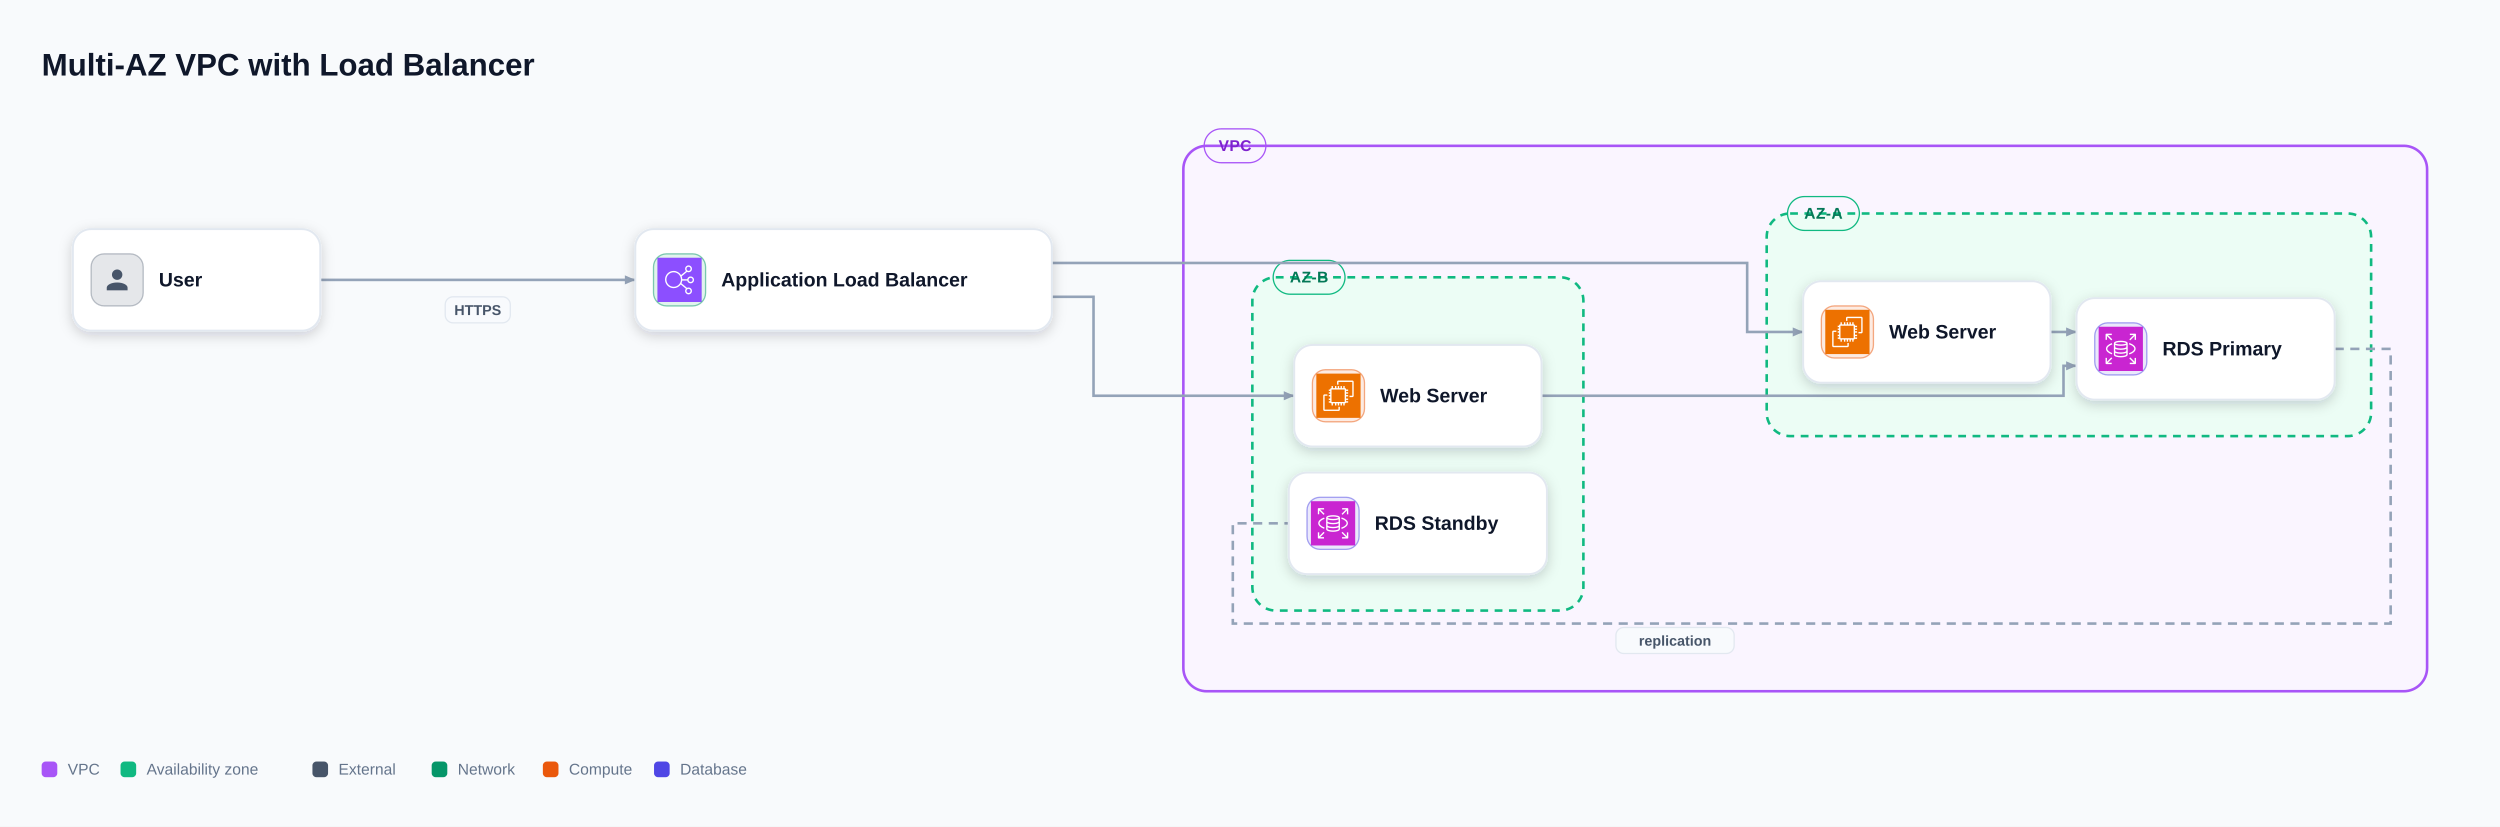
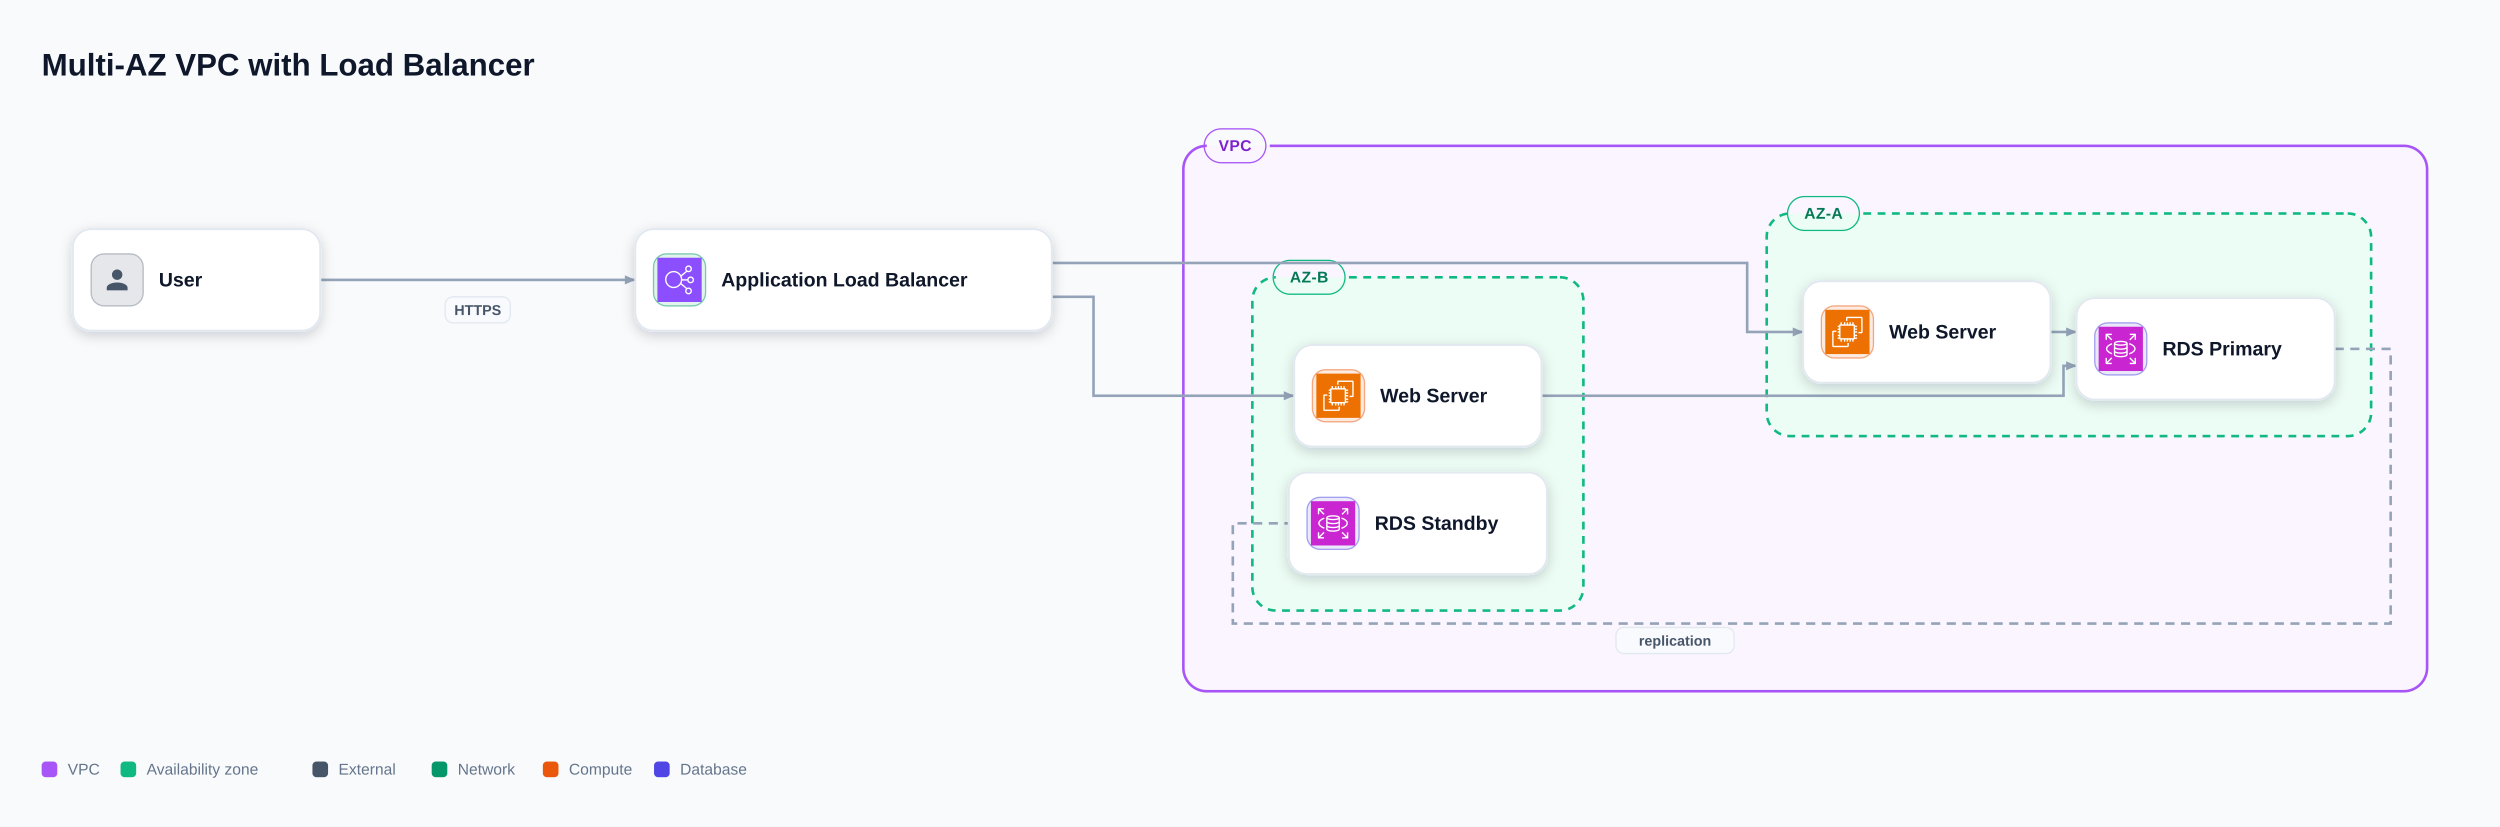
<svg xmlns="http://www.w3.org/2000/svg" width="1920.4" height="635" viewBox="0 0 1920.4 635">
  <defs>
    <filter id="card-shadow" x="-40%" y="-40%" width="180%" height="180%">
      <feDropShadow dx="0" dy="3" stdDeviation="5" flood-color="rgba(15, 23, 42, 0.18)" />
    </filter>
  </defs>
  <rect x="0" y="0" width="1920.4" height="635" fill="#f8fafc" />
  <text x="32" y="58" font-family="&quot;Segoe UI&quot;, &quot;Helvetica Neue&quot;, Arial, sans-serif" font-size="24" font-weight="700" fill="#0f172a">Multi-AZ VPC with Load Balancer</text>
  <g transform="translate(32, 88)">
    <g>
-       <rect x="877" y="24" width="955.4" height="419" rx="18" fill="#faf5ff" stroke="#a855f7" stroke-width="2" />
+       <rect x="877" y="24" width="955.4" height="419" rx="18" fill="#faf5ff" />
+       <path d="M943.4,24 L1814.4,24 M1814.4,24 A18,18 0 0 1 1832.4,42 L1832.4,425 A18,18 0 0 1 1814.4,443 L895,443 A18,18 0 0 1 877,425 L877,42 A18,18 0 0 1 895,24" fill="none" stroke="#a855f7" stroke-width="2" />
      <rect x="893" y="11" width="47.4" height="26" rx="13" fill="none" stroke="#a855f7" stroke-width="1" />
      <text x="916.7" y="28" font-family="&quot;Segoe UI&quot;, &quot;Helvetica Neue&quot;, Arial, sans-serif" font-size="12" font-weight="700" letter-spacing="0.3" text-anchor="middle" fill="#7e22ce">VPC</text>
    </g>
    <g>
-       <rect x="1325.1" y="76" width="464.3" height="171" rx="18" fill="#ecfdf5" stroke="#10b981" stroke-width="2" stroke-dasharray="6 5" />
+       <rect x="1325.1" y="76" width="464.3" height="171" rx="18" fill="#ecfdf5" />
+       <path d="M1399.3,76 L1771.4,76 M1771.4,76 A18,18 0 0 1 1789.4,94 L1789.4,229 A18,18 0 0 1 1771.4,247 L1343.1,247 A18,18 0 0 1 1325.1,229 L1325.1,94 A18,18 0 0 1 1343.1,76" fill="none" stroke="#10b981" stroke-width="2" stroke-dasharray="6 5" />
      <rect x="1341.1" y="63" width="55.2" height="26" rx="13" fill="none" stroke="#10b981" stroke-width="1" />
      <text x="1368.7" y="80" font-family="&quot;Segoe UI&quot;, &quot;Helvetica Neue&quot;, Arial, sans-serif" font-size="12" font-weight="700" letter-spacing="0.3" text-anchor="middle" fill="#047857">AZ-A</text>
    </g>
    <g>
-       <rect x="930" y="125" width="254.3" height="256" rx="18" fill="#ecfdf5" stroke="#10b981" stroke-width="2" stroke-dasharray="6 5" />
+       <rect x="930" y="125" width="254.3" height="256" rx="18" fill="#ecfdf5" />
+       <path d="M1004.2,125 L1166.3,125 M1166.3,125 A18,18 0 0 1 1184.3,143 L1184.3,363 A18,18 0 0 1 1166.3,381 L948,381 A18,18 0 0 1 930,363 L930,143 A18,18 0 0 1 948,125" fill="none" stroke="#10b981" stroke-width="2" stroke-dasharray="6 5" />
      <rect x="946" y="112" width="55.2" height="26" rx="13" fill="none" stroke="#10b981" stroke-width="1" />
      <text x="973.6" y="129" font-family="&quot;Segoe UI&quot;, &quot;Helvetica Neue&quot;, Arial, sans-serif" font-size="12" font-weight="700" letter-spacing="0.3" text-anchor="middle" fill="#047857">AZ-B</text>
    </g>
    <path d="M214,127 L456,127" fill="none" stroke="#94a3b8" stroke-width="2" />
    <path d="M-8,-3.5 L0,0 L-8,3.5 Z" fill="#94a3b8" transform="translate(456 127) rotate(0)" />
    <g>
      <rect x="310" y="140" width="50" height="20" rx="6" fill="rgba(248, 250, 252, 0.85)" stroke="#e2e8f0" stroke-width="1" />
      <text x="335" y="154" font-family="&quot;Segoe UI&quot;, &quot;Helvetica Neue&quot;, Arial, sans-serif" font-size="11" font-weight="600" text-anchor="middle" fill="#475569">HTTPS</text>
    </g>
    <path d="M776,114 L1310.1,114 L1310.1,167 L1353.1,167" fill="none" stroke="#94a3b8" stroke-width="2" />
    <path d="M-8,-3.5 L0,0 L-8,3.5 Z" fill="#94a3b8" transform="translate(1353.1 167) rotate(0)" />
    <path d="M776,140 L808,140 L808,216 L962.15,216" fill="none" stroke="#94a3b8" stroke-width="2" />
    <path d="M-8,-3.5 L0,0 L-8,3.5 Z" fill="#94a3b8" transform="translate(962.15 216) rotate(0)" />
    <path d="M1543.1,167 L1563.1,167" fill="none" stroke="#94a3b8" stroke-width="2" />
    <path d="M-8,-3.5 L0,0 L-8,3.5 Z" fill="#94a3b8" transform="translate(1563.1 167) rotate(0)" />
    <path d="M1152.15,216 L1553.1,216 L1553.1,193 L1563.1,193" fill="none" stroke="#94a3b8" stroke-width="2" />
    <path d="M-8,-3.5 L0,0 L-8,3.5 Z" fill="#94a3b8" transform="translate(1563.1 193) rotate(0)" />
    <path d="M1761.4,180 L1804.4,180 L1804.4,391 L915,391 L915,314 L958,314" fill="none" stroke="#94a3b8" stroke-width="2" stroke-dasharray="7 5" />
    <g>
      <rect x="1209.3" y="394" width="90.8" height="20" rx="6" fill="rgba(248, 250, 252, 0.85)" stroke="#e2e8f0" stroke-width="1" />
      <text x="1254.7" y="408" font-family="&quot;Segoe UI&quot;, &quot;Helvetica Neue&quot;, Arial, sans-serif" font-size="11" font-weight="600" text-anchor="middle" fill="#475569">replication</text>
    </g>
    <g transform="translate(24, 88)">
      <rect x="0" y="0" width="190" height="78" rx="14" fill="#ffffff" stroke="#e2e8f0" stroke-width="1.5" filter="url(#card-shadow)" />
      <rect x="14" y="19" width="40" height="40" rx="10" fill="#475569" fill-opacity="0.14" stroke="#475569" stroke-opacity="0.35" />
      <svg x="22" y="27" width="24" height="24" viewBox="0 0 24 24">
        <path fill="#475569" d="M12 4a4 4 0 0 1 4 4a4 4 0 0 1-4 4a4 4 0 0 1-4-4a4 4 0 0 1 4-4m0 10c4.42 0 8 1.79 8 4v2H4v-2c0-2.21 3.58-4 8-4" />
      </svg>
      <text x="66" y="44" font-family="&quot;Segoe UI&quot;, &quot;Helvetica Neue&quot;, Arial, sans-serif" font-size="15" font-weight="600" fill="#0f172a">User</text>
    </g>
    <g transform="translate(456, 88)">
      <rect x="0" y="0" width="320" height="78" rx="14" fill="#ffffff" stroke="#e2e8f0" stroke-width="1.5" filter="url(#card-shadow)" />
      <clipPath id="clip-badge-alb">
        <rect x="14" y="19" width="40" height="40" rx="10" />
      </clipPath>
      <rect x="14" y="19" width="40" height="40" rx="10" fill="#059669" fill-opacity="0.12" />
      <g clip-path="url(#clip-badge-alb)">
        <svg x="17" y="22" width="34" height="34" viewBox="0 0 64 64">
          <g id="Icon-Architecture/48/Arch_Elastic-Load-Balancing_48" stroke="none" stroke-width="1" fill="none" fill-rule="evenodd">
            <g id="Icon-Architecture-BG/48/Networking-Content-Delivery" fill="#8C4FFF">
              <rect id="Rectangle" x="0" y="0" width="64" height="64" />
            </g>
            <path d="M23.5,42 C17.71,42 13,37.29 13,31.5 C13,25.71 17.71,21 23.5,21 C29.29,21 34,25.71 34,31.5 C34,37.29 29.29,42 23.5,42 M48,48 C48,49.654 46.654,51 45,51 C43.346,51 42,49.654 42,48 C42,46.346 43.346,45 45,45 C46.654,45 48,46.346 48,48 M45,13 C46.654,13 48,14.346 48,16 C48,17.654 46.654,19 45,19 C43.346,19 42,17.654 42,16 C42,14.346 43.346,13 45,13 M48,29 C49.654,29 51,30.346 51,32 C51,33.654 49.654,35 48,35 C46.346,35 45,33.654 45,32 C45,30.346 46.346,29 48,29 M35.901,33 L43.102,33 C43.565,35.279 45.586,37 48,37 C50.757,37 53,34.757 53,32 C53,29.243 50.757,27 48,27 C45.586,27 43.565,28.721 43.102,31 L35.975,31 C35.916,29.541 35.614,28.146 35.096,26.856 L42.799,20.467 C43.466,20.797 44.206,21 45,21 C47.757,21 50,18.757 50,16 C50,13.243 47.757,11 45,11 C42.243,11 40,13.243 40,16 C40,17.224 40.459,18.331 41.191,19.201 L34.172,25.024 C31.977,21.42 28.021,19 23.5,19 C16.607,19 11,24.607 11,31.5 C11,38.393 16.607,44 23.5,44 C27.743,44 31.493,41.871 33.754,38.629 L41.191,44.799 C40.459,45.669 40,46.776 40,48 C40,50.757 42.243,53 45,53 C47.757,53 50,50.757 50,48 C50,45.243 47.757,43 45,43 C44.206,43 43.466,43.203 42.799,43.533 L34.77,36.873 C35.344,35.673 35.736,34.373 35.901,33" id="Elastic-Load-Balancing_Icon_48_Squid" fill="#FFFFFF" />
          </g>
        </svg>
      </g>
      <rect x="14" y="19" width="40" height="40" rx="10" fill="none" stroke="#059669" stroke-opacity="0.5" />
      <text x="66" y="44" font-family="&quot;Segoe UI&quot;, &quot;Helvetica Neue&quot;, Arial, sans-serif" font-size="15" font-weight="600" fill="#0f172a">Application Load Balancer</text>
    </g>
    <g transform="translate(1353.1, 128)">
      <rect x="0" y="0" width="190" height="78" rx="14" fill="#ffffff" stroke="#e2e8f0" stroke-width="1.5" filter="url(#card-shadow)" />
      <clipPath id="clip-badge-web1">
        <rect x="14" y="19" width="40" height="40" rx="10" />
      </clipPath>
      <rect x="14" y="19" width="40" height="40" rx="10" fill="#ea580c" fill-opacity="0.12" />
      <g clip-path="url(#clip-badge-web1)">
        <svg x="17" y="22" width="34" height="34" viewBox="0 0 64 64">
          <g id="Icon-Architecture/48/Arch_Amazon-EC2_48" stroke="none" stroke-width="1" fill="none" fill-rule="evenodd">
            <g id="Icon-Architecture-BG/48/Compute" fill="#ED7100">
              <rect id="Rectangle" x="0" y="0" width="64" height="64" />
            </g>
            <path d="M22,41 L41,41 L41,23 L22,23 L22,41 Z M43,23 L46,23 L46,25 L43,25 L43,27 L46,27 L46,29 L43,29 L43,31 L46,31 L46,33 L43,33 L43,36 L46,36 L46,38 L43,38 L43,40 L46,40 L46,42 L42.863,42 C42.608,42.587 42.023,43 41.344,43 L41,43 L41,46 L39,46 L39,43 L37,43 L37,46 L35,46 L35,43 L33,43 L33,46 L31,46 L31,43 L29,43 L29,46 L27,46 L27,43 L24,43 L24,46 L22,46 L22,43 L21.656,43 C20.977,43 20.392,42.587 20.137,42 L18,42 L18,40 L20,40 L20,38 L18,38 L18,36 L20,36 L20,33 L18,33 L18,31 L20,31 L20,29 L18,29 L18,27 L20,27 L20,25 L18,25 L18,23 L20,23 L20,22.656 C20,21.743 20.743,21 21.656,21 L22,21 L22,18 L24,18 L24,21 L27,21 L27,18 L29,18 L29,21 L31,21 L31,18 L33,18 L33,21 L35,21 L35,18 L37,18 L37,21 L39,21 L39,18 L41,18 L41,21 L41.344,21 C42.257,21 43,21.743 43,22.656 L43,23 Z M32,52 L12,52 L12,32 L16,32 L16,30 L11.843,30 C10.826,30 10,30.827 10,31.843 L10,52.157 C10,53.173 10.826,54 11.843,54 L32.157,54 C33.174,54 34,53.173 34,52.157 L34,48 L32,48 L32,52 Z M54,11.843 L54,32.157 C54,33.173 53.174,34 52.157,34 L48,34 L48,32 L52,32 L52,12 L32,12 L32,16 L30,16 L30,11.843 C30,10.827 30.826,10 31.843,10 L52.157,10 C53.174,10 54,10.827 54,11.843 L54,11.843 Z" id="Amazon-EC2_Icon_48_Squid" fill="#FFFFFF" />
          </g>
        </svg>
      </g>
      <rect x="14" y="19" width="40" height="40" rx="10" fill="none" stroke="#ea580c" stroke-opacity="0.5" />
      <text x="66" y="44" font-family="&quot;Segoe UI&quot;, &quot;Helvetica Neue&quot;, Arial, sans-serif" font-size="15" font-weight="600" fill="#0f172a">Web Server</text>
    </g>
    <g transform="translate(1563.1, 141)">
      <rect x="0" y="0" width="198.3" height="78" rx="14" fill="#ffffff" stroke="#e2e8f0" stroke-width="1.5" filter="url(#card-shadow)" />
      <clipPath id="clip-badge-dbprimary">
        <rect x="14" y="19" width="40" height="40" rx="10" />
      </clipPath>
      <rect x="14" y="19" width="40" height="40" rx="10" fill="#4f46e5" fill-opacity="0.12" />
      <g clip-path="url(#clip-badge-dbprimary)">
        <svg x="17" y="22" width="34" height="34" viewBox="0 0 64 64">
          <g id="Icon-Architecture/48/Arch_Amazon-RDS_48" stroke="none" stroke-width="1" fill="none" fill-rule="evenodd">
            <g id="Icon-Architecture-BG/48/Database" fill="#C925D1">
              <rect id="Rectangle" x="0" y="0" width="64" height="64" />
            </g>
            <path d="M54,11 L54,19 L52,19 L52,13.414 L45.707,19.707 L44.293,18.293 L50.586,12 L45.125,12 L45.125,10 L53,10 C53.553,10 54,10.448 54,11 L54,11 Z M12,18.875 L10,18.875 L10,11 C10,10.448 10.447,10 11,10 L19,10 L19,12 L13.414,12 L19.707,18.293 L18.293,19.707 L12,13.414 L12,18.875 Z M19.707,45.707 L13.414,52 L18.875,52 L18.875,54 L11,54 C10.447,54 10,53.552 10,53 L10,45 L12,45 L12,50.586 L18.293,44.293 L19.707,45.707 Z M51.5,31.781 C51.5,29.352 48.634,26.932 43.833,25.307 L44.474,23.413 C50.21,25.354 53.5,28.404 53.5,31.781 C53.5,35.158 50.21,38.208 44.474,40.15 L43.833,38.255 C48.634,36.631 51.5,34.21 51.5,31.781 L51.5,31.781 Z M12.543,31.781 C12.543,34.105 15.224,36.46 19.715,38.081 L19.035,39.961 C13.639,38.014 10.543,35.033 10.543,31.781 C10.543,28.53 13.639,25.548 19.035,23.601 L19.715,25.482 C15.224,27.103 12.543,29.458 12.543,31.781 L12.543,31.781 Z M52,45.125 L54,45.125 L54,53 C54,53.552 53.553,54 53,54 L45,54 L45,52 L50.586,52 L44.293,45.707 L45.707,44.293 L52,50.586 L52,45.125 Z M32.022,31.402 C26.999,31.402 24.126,30.059 24,29.483 L24,26.257 C26.159,27.266 29.609,27.593 32,27.593 C34.391,27.593 37.841,27.266 40,26.257 L40,29.483 C39.894,30.057 37.051,31.402 32.022,31.402 L32.022,31.402 Z M32.022,37.13 C26.999,37.13 24.126,35.786 24,35.21 L24,31.956 C25.953,32.937 29.055,33.402 32.022,33.402 C34.973,33.402 38.055,32.938 40,31.96 L40,35.21 C39.894,35.785 37.052,37.13 32.022,37.13 L32.022,37.13 Z M32,42.268 C26.95,42.268 24.104,40.917 24,40.346 L24,37.683 C25.953,38.665 29.055,39.13 32.022,39.13 C34.973,39.13 38.055,38.666 40,37.687 L40,40.342 C39.896,40.917 37.05,42.268 32,42.268 L32,42.268 Z M32,22.193 C36.971,22.193 39.642,23.37 39.982,23.894 C39.642,24.417 36.971,25.593 32,25.593 C26.909,25.593 24.233,24.361 24,23.949 L24,23.93 C24.233,23.426 26.909,22.193 32,22.193 L32,22.193 Z M32,20.193 C28.286,20.193 22,20.973 22,23.894 L22,40.346 C22,43.041 27.184,44.268 32,44.268 C36.816,44.268 42,43.041 42,40.346 L42,23.894 C42,20.973 35.714,20.193 32,20.193 L32,20.193 Z" id="Amazon-RDS_Icon_48_Squid" fill="#FFFFFF" />
          </g>
        </svg>
      </g>
      <rect x="14" y="19" width="40" height="40" rx="10" fill="none" stroke="#4f46e5" stroke-opacity="0.5" />
      <text x="66" y="44" font-family="&quot;Segoe UI&quot;, &quot;Helvetica Neue&quot;, Arial, sans-serif" font-size="15" font-weight="600" fill="#0f172a">RDS Primary</text>
    </g>
    <g transform="translate(962.15, 177)">
      <rect x="0" y="0" width="190" height="78" rx="14" fill="#ffffff" stroke="#e2e8f0" stroke-width="1.5" filter="url(#card-shadow)" />
      <clipPath id="clip-badge-web2">
        <rect x="14" y="19" width="40" height="40" rx="10" />
      </clipPath>
      <rect x="14" y="19" width="40" height="40" rx="10" fill="#ea580c" fill-opacity="0.12" />
      <g clip-path="url(#clip-badge-web2)">
        <svg x="17" y="22" width="34" height="34" viewBox="0 0 64 64">
          <g id="Icon-Architecture/48/Arch_Amazon-EC2_48" stroke="none" stroke-width="1" fill="none" fill-rule="evenodd">
            <g id="Icon-Architecture-BG/48/Compute" fill="#ED7100">
              <rect id="Rectangle" x="0" y="0" width="64" height="64" />
            </g>
            <path d="M22,41 L41,41 L41,23 L22,23 L22,41 Z M43,23 L46,23 L46,25 L43,25 L43,27 L46,27 L46,29 L43,29 L43,31 L46,31 L46,33 L43,33 L43,36 L46,36 L46,38 L43,38 L43,40 L46,40 L46,42 L42.863,42 C42.608,42.587 42.023,43 41.344,43 L41,43 L41,46 L39,46 L39,43 L37,43 L37,46 L35,46 L35,43 L33,43 L33,46 L31,46 L31,43 L29,43 L29,46 L27,46 L27,43 L24,43 L24,46 L22,46 L22,43 L21.656,43 C20.977,43 20.392,42.587 20.137,42 L18,42 L18,40 L20,40 L20,38 L18,38 L18,36 L20,36 L20,33 L18,33 L18,31 L20,31 L20,29 L18,29 L18,27 L20,27 L20,25 L18,25 L18,23 L20,23 L20,22.656 C20,21.743 20.743,21 21.656,21 L22,21 L22,18 L24,18 L24,21 L27,21 L27,18 L29,18 L29,21 L31,21 L31,18 L33,18 L33,21 L35,21 L35,18 L37,18 L37,21 L39,21 L39,18 L41,18 L41,21 L41.344,21 C42.257,21 43,21.743 43,22.656 L43,23 Z M32,52 L12,52 L12,32 L16,32 L16,30 L11.843,30 C10.826,30 10,30.827 10,31.843 L10,52.157 C10,53.173 10.826,54 11.843,54 L32.157,54 C33.174,54 34,53.173 34,52.157 L34,48 L32,48 L32,52 Z M54,11.843 L54,32.157 C54,33.173 53.174,34 52.157,34 L48,34 L48,32 L52,32 L52,12 L32,12 L32,16 L30,16 L30,11.843 C30,10.827 30.826,10 31.843,10 L52.157,10 C53.174,10 54,10.827 54,11.843 L54,11.843 Z" id="Amazon-EC2_Icon_48_Squid" fill="#FFFFFF" />
          </g>
        </svg>
      </g>
      <rect x="14" y="19" width="40" height="40" rx="10" fill="none" stroke="#ea580c" stroke-opacity="0.5" />
      <text x="66" y="44" font-family="&quot;Segoe UI&quot;, &quot;Helvetica Neue&quot;, Arial, sans-serif" font-size="15" font-weight="600" fill="#0f172a">Web Server</text>
    </g>
    <g transform="translate(958, 275)">
      <rect x="0" y="0" width="198.3" height="78" rx="14" fill="#ffffff" stroke="#e2e8f0" stroke-width="1.5" filter="url(#card-shadow)" />
      <clipPath id="clip-badge-dbstandby">
        <rect x="14" y="19" width="40" height="40" rx="10" />
      </clipPath>
      <rect x="14" y="19" width="40" height="40" rx="10" fill="#4f46e5" fill-opacity="0.12" />
      <g clip-path="url(#clip-badge-dbstandby)">
        <svg x="17" y="22" width="34" height="34" viewBox="0 0 64 64">
          <g id="Icon-Architecture/48/Arch_Amazon-RDS_48" stroke="none" stroke-width="1" fill="none" fill-rule="evenodd">
            <g id="Icon-Architecture-BG/48/Database" fill="#C925D1">
              <rect id="Rectangle" x="0" y="0" width="64" height="64" />
            </g>
            <path d="M54,11 L54,19 L52,19 L52,13.414 L45.707,19.707 L44.293,18.293 L50.586,12 L45.125,12 L45.125,10 L53,10 C53.553,10 54,10.448 54,11 L54,11 Z M12,18.875 L10,18.875 L10,11 C10,10.448 10.447,10 11,10 L19,10 L19,12 L13.414,12 L19.707,18.293 L18.293,19.707 L12,13.414 L12,18.875 Z M19.707,45.707 L13.414,52 L18.875,52 L18.875,54 L11,54 C10.447,54 10,53.552 10,53 L10,45 L12,45 L12,50.586 L18.293,44.293 L19.707,45.707 Z M51.5,31.781 C51.5,29.352 48.634,26.932 43.833,25.307 L44.474,23.413 C50.21,25.354 53.5,28.404 53.5,31.781 C53.5,35.158 50.21,38.208 44.474,40.15 L43.833,38.255 C48.634,36.631 51.5,34.21 51.5,31.781 L51.5,31.781 Z M12.543,31.781 C12.543,34.105 15.224,36.46 19.715,38.081 L19.035,39.961 C13.639,38.014 10.543,35.033 10.543,31.781 C10.543,28.53 13.639,25.548 19.035,23.601 L19.715,25.482 C15.224,27.103 12.543,29.458 12.543,31.781 L12.543,31.781 Z M52,45.125 L54,45.125 L54,53 C54,53.552 53.553,54 53,54 L45,54 L45,52 L50.586,52 L44.293,45.707 L45.707,44.293 L52,50.586 L52,45.125 Z M32.022,31.402 C26.999,31.402 24.126,30.059 24,29.483 L24,26.257 C26.159,27.266 29.609,27.593 32,27.593 C34.391,27.593 37.841,27.266 40,26.257 L40,29.483 C39.894,30.057 37.051,31.402 32.022,31.402 L32.022,31.402 Z M32.022,37.13 C26.999,37.13 24.126,35.786 24,35.21 L24,31.956 C25.953,32.937 29.055,33.402 32.022,33.402 C34.973,33.402 38.055,32.938 40,31.96 L40,35.21 C39.894,35.785 37.052,37.13 32.022,37.13 L32.022,37.13 Z M32,42.268 C26.95,42.268 24.104,40.917 24,40.346 L24,37.683 C25.953,38.665 29.055,39.13 32.022,39.13 C34.973,39.13 38.055,38.666 40,37.687 L40,40.342 C39.896,40.917 37.05,42.268 32,42.268 L32,42.268 Z M32,22.193 C36.971,22.193 39.642,23.37 39.982,23.894 C39.642,24.417 36.971,25.593 32,25.593 C26.909,25.593 24.233,24.361 24,23.949 L24,23.93 C24.233,23.426 26.909,22.193 32,22.193 L32,22.193 Z M32,20.193 C28.286,20.193 22,20.973 22,23.894 L22,40.346 C22,43.041 27.184,44.268 32,44.268 C36.816,44.268 42,43.041 42,40.346 L42,23.894 C42,20.973 35.714,20.193 32,20.193 L32,20.193 Z" id="Amazon-RDS_Icon_48_Squid" fill="#FFFFFF" />
          </g>
        </svg>
      </g>
      <rect x="14" y="19" width="40" height="40" rx="10" fill="none" stroke="#4f46e5" stroke-opacity="0.5" />
      <text x="66" y="44" font-family="&quot;Segoe UI&quot;, &quot;Helvetica Neue&quot;, Arial, sans-serif" font-size="15" font-weight="600" fill="#0f172a">RDS Standby</text>
    </g>
  </g>
  <g transform="translate(32, 579)">
    <g>
      <rect x="0" y="6" width="12" height="12" rx="3" fill="#a855f7" />
      <text x="20" y="16" font-family="&quot;Segoe UI&quot;, &quot;Helvetica Neue&quot;, Arial, sans-serif" font-size="12" fill="#64748b">VPC</text>
      <rect x="60.6" y="6" width="12" height="12" rx="3" fill="#10b981" />
      <text x="80.6" y="16" font-family="&quot;Segoe UI&quot;, &quot;Helvetica Neue&quot;, Arial, sans-serif" font-size="12" fill="#64748b">Availability zone</text>
      <rect x="208" y="6" width="12" height="12" rx="3" fill="#475569" />
      <text x="228" y="16" font-family="&quot;Segoe UI&quot;, &quot;Helvetica Neue&quot;, Arial, sans-serif" font-size="12" fill="#64748b">External</text>
      <rect x="299.6" y="6" width="12" height="12" rx="3" fill="#059669" />
      <text x="319.6" y="16" font-family="&quot;Segoe UI&quot;, &quot;Helvetica Neue&quot;, Arial, sans-serif" font-size="12" fill="#64748b">Network</text>
      <rect x="385" y="6" width="12" height="12" rx="3" fill="#ea580c" />
      <text x="405" y="16" font-family="&quot;Segoe UI&quot;, &quot;Helvetica Neue&quot;, Arial, sans-serif" font-size="12" fill="#64748b">Compute</text>
      <rect x="470.4" y="6" width="12" height="12" rx="3" fill="#4f46e5" />
      <text x="490.4" y="16" font-family="&quot;Segoe UI&quot;, &quot;Helvetica Neue&quot;, Arial, sans-serif" font-size="12" fill="#64748b">Database</text>
    </g>
  </g>
</svg>
